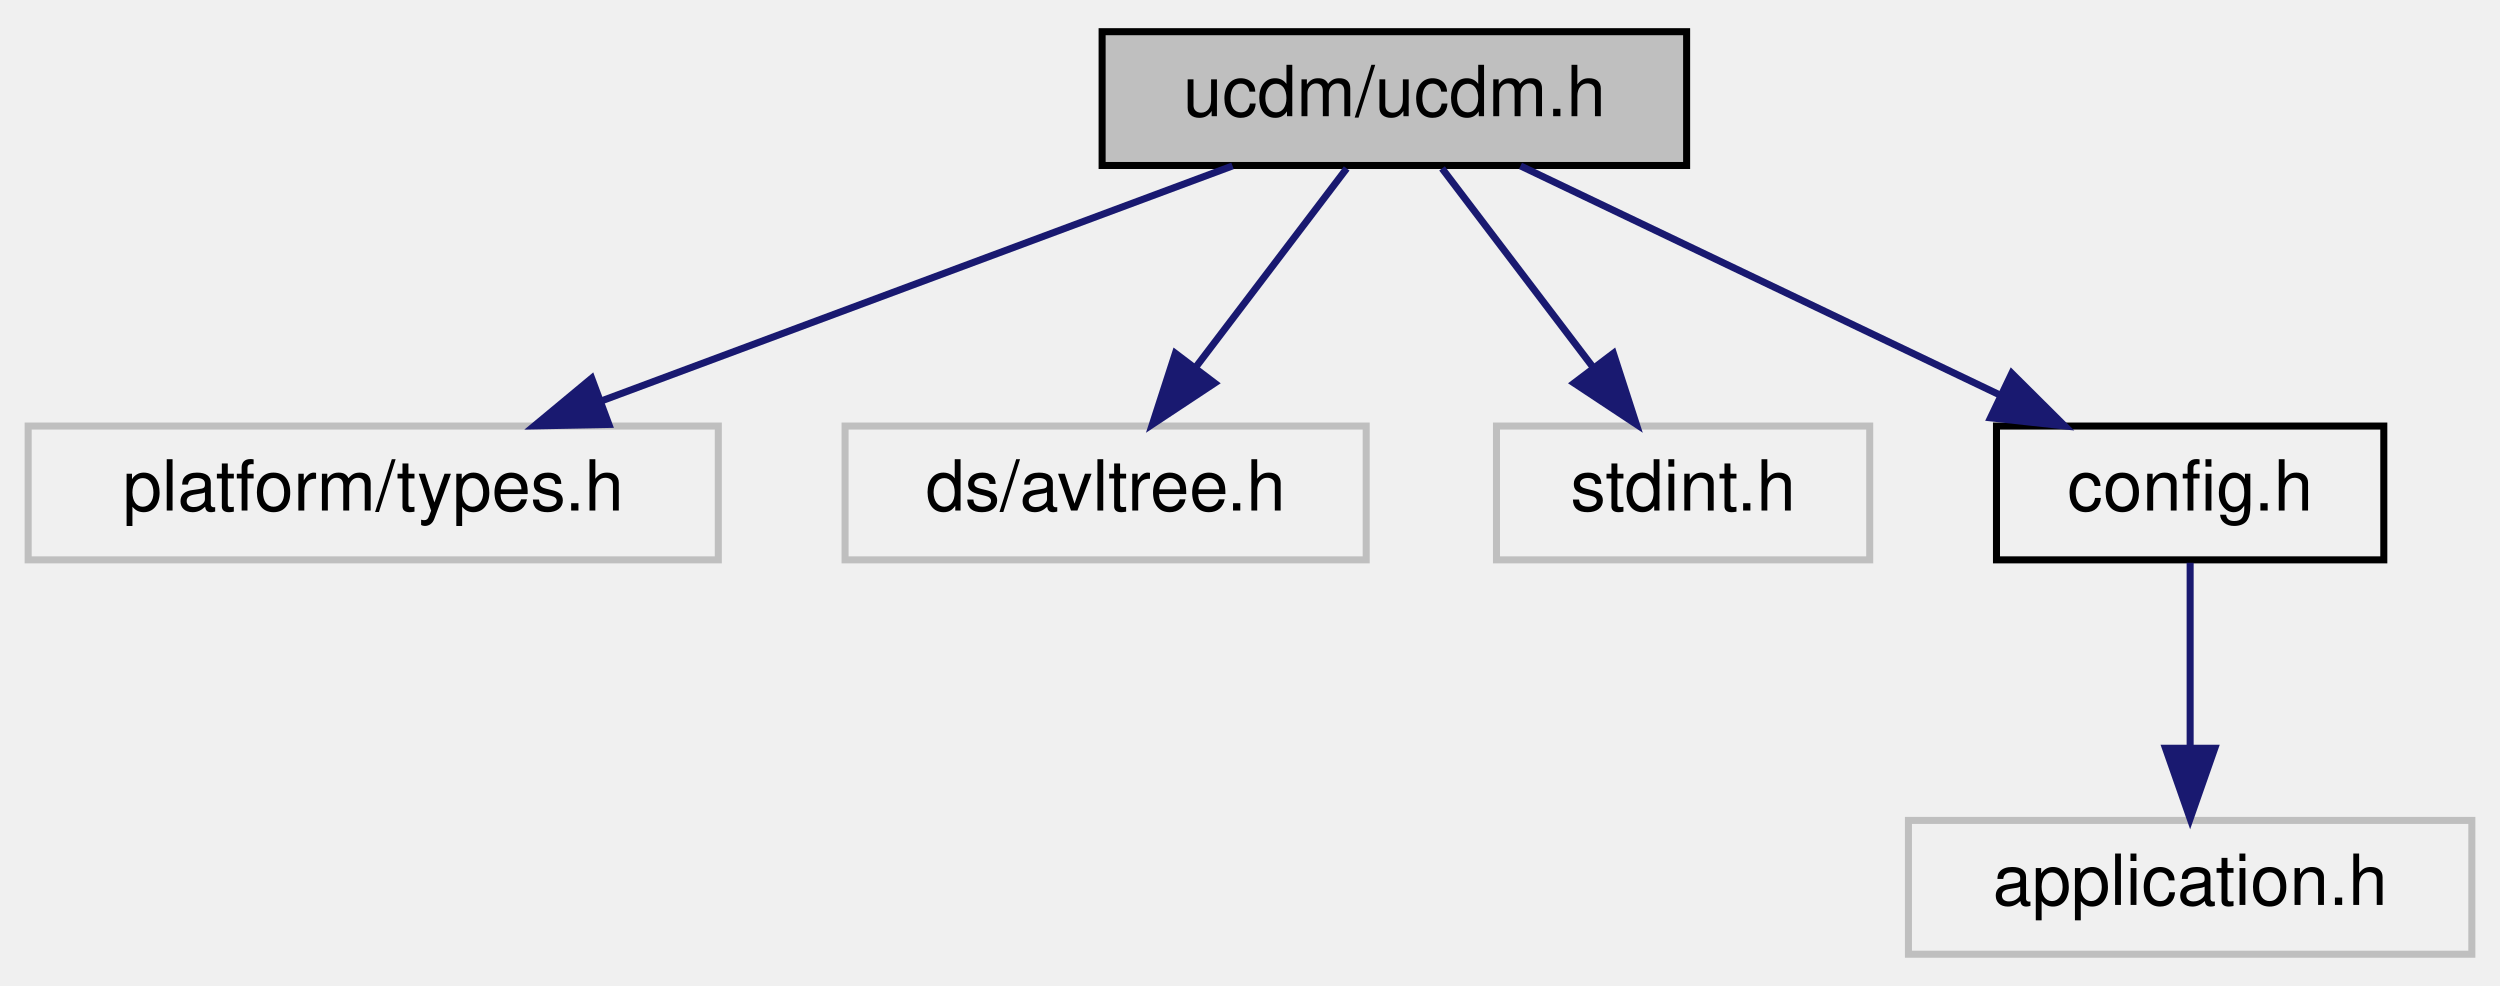
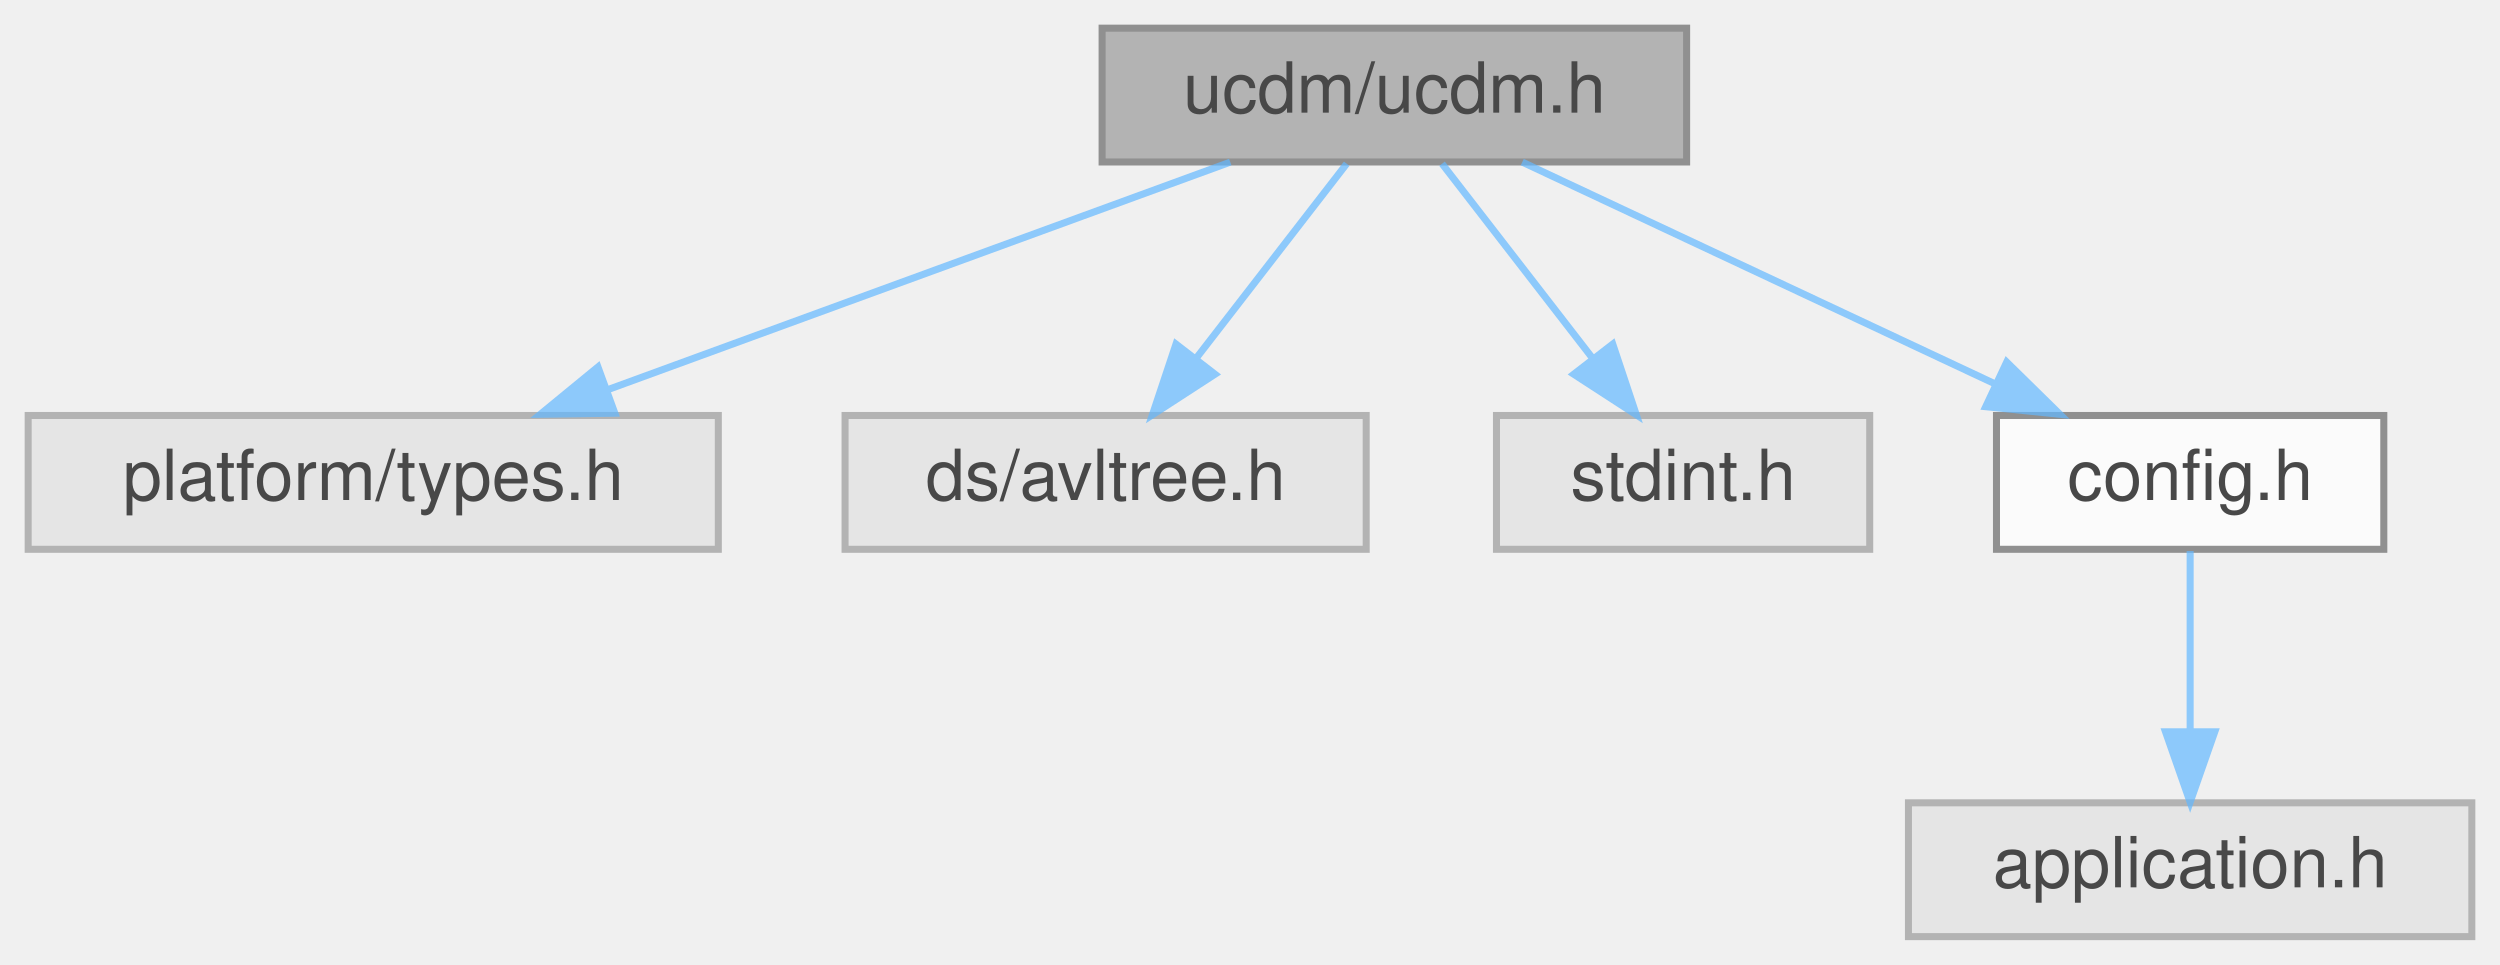
- <svg xmlns="http://www.w3.org/2000/svg" xmlns:xlink="http://www.w3.org/1999/xlink" width="355pt" height="140pt" viewBox="0.00 0.00 355.00 140.00">
-   <g id="graph0" class="graph" transform="scale(1 1) rotate(0) translate(4 136)">
-     <g id="node1" class="node">
-       <g id="a_node1">
-         <a xlink:title="Interface and usage of the Unified Configuration and Data Manager.">
-           <polygon fill="#bfbfbf" stroke="black" points="152.5,-112.5 152.5,-131.5 235.5,-131.5 235.5,-112.5 152.5,-112.5" />
-           <text text-anchor="middle" x="194" y="-119.5" font-family="Helvetica,sans-Serif" font-size="10.00">ucdm/ucdm.h</text>
-         </a>
+ <svg xmlns="http://www.w3.org/2000/svg" xmlns:xlink="http://www.w3.org/1999/xlink" width="355pt" height="137pt" viewBox="0.00 0.00 355.00 137.00">
+   <svg id="main" version="1.1" xml:space="preserve">
+     <style type="text/css">
+ .node, .edge {opacity: 0.7;}
+ .node.selected, .edge.selected {opacity: 1;}
+ .edge:hover path { stroke: red; }
+ .edge:hover polygon { stroke: red; fill: red; }
+ </style>
+     <svg id="graph" class="graph">
+       <g id="graph0" class="graph" transform="scale(1 1) rotate(0) translate(4 133)">
+         <g id="Node000001" class="node">
+           <g id="a_Node000001">
+             <a xlink:title="Interface and usage of the Unified Configuration and Data Manager.">
+               <polygon fill="#999999" stroke="#666666" points="235.5,-129 152.5,-129 152.5,-110 235.5,-110 235.5,-129" />
+               <text text-anchor="middle" x="194" y="-117" font-family="Helvetica,sans-Serif" font-size="10.00">ucdm/ucdm.h</text>
+             </a>
+           </g>
+         </g>
+         <g id="Node000002" class="node">
+           <g id="a_Node000002">
+             <a xlink:title=" ">
+               <polygon fill="#e0e0e0" stroke="#999999" points="98,-74 0,-74 0,-55 98,-55 98,-74" />
+               <text text-anchor="middle" x="49" y="-62" font-family="Helvetica,sans-Serif" font-size="10.00">platform/types.h</text>
+             </a>
+           </g>
+         </g>
+         <g id="edge1_Node000001_Node000002" class="edge">
+           <g id="a_edge1_Node000001_Node000002">
+             <a xlink:title=" ">
+               <path fill="none" stroke="#63b8ff" d="M170.7,-109.98C146.75,-101.23 109.22,-87.51 82.17,-77.62" />
+               <polygon fill="#63b8ff" stroke="#63b8ff" points="83.31,-74.32 72.72,-74.17 80.91,-80.89 83.31,-74.32" />
+             </a>
+           </g>
+         </g>
+         <g id="Node000003" class="node">
+           <g id="a_Node000003">
+             <a xlink:title=" ">
+               <polygon fill="#e0e0e0" stroke="#999999" points="190,-74 116,-74 116,-55 190,-55 190,-74" />
+               <text text-anchor="middle" x="153" y="-62" font-family="Helvetica,sans-Serif" font-size="10.00">ds/avltree.h</text>
+             </a>
+           </g>
+         </g>
+         <g id="edge2_Node000001_Node000003" class="edge">
+           <g id="a_edge2_Node000001_Node000003">
+             <a xlink:title=" ">
+               <path fill="none" stroke="#63b8ff" d="M187.23,-109.75C181.44,-102.26 172.94,-91.28 165.86,-82.13" />
+               <polygon fill="#63b8ff" stroke="#63b8ff" points="168.53,-79.86 159.64,-74.09 162.99,-84.14 168.53,-79.86" />
+             </a>
+           </g>
+         </g>
+         <g id="Node000004" class="node">
+           <g id="a_Node000004">
+             <a xlink:title=" ">
+               <polygon fill="#e0e0e0" stroke="#999999" points="261.5,-74 208.5,-74 208.5,-55 261.5,-55 261.5,-74" />
+               <text text-anchor="middle" x="235" y="-62" font-family="Helvetica,sans-Serif" font-size="10.00">stdint.h</text>
+             </a>
+           </g>
+         </g>
+         <g id="edge3_Node000001_Node000004" class="edge">
+           <g id="a_edge3_Node000001_Node000004">
+             <a xlink:title=" ">
+               <path fill="none" stroke="#63b8ff" d="M200.77,-109.75C206.56,-102.26 215.06,-91.28 222.14,-82.13" />
+               <polygon fill="#63b8ff" stroke="#63b8ff" points="225.01,-84.14 228.36,-74.09 219.47,-79.86 225.01,-84.14" />
+             </a>
+           </g>
+         </g>
+         <g id="Node000005" class="node">
+           <g id="a_Node000005">
+             <a xlink:href="config_8h.html" target="_top" xlink:title=" ">
+               <polygon fill="white" stroke="#666666" points="334.5,-74 279.5,-74 279.5,-55 334.5,-55 334.5,-74" />
+               <text text-anchor="middle" x="307" y="-62" font-family="Helvetica,sans-Serif" font-size="10.00">config.h</text>
+             </a>
+           </g>
+         </g>
+         <g id="edge4_Node000001_Node000005" class="edge">
+           <g id="a_edge4_Node000001_Node000005">
+             <a xlink:title=" ">
+               <path fill="none" stroke="#63b8ff" d="M212.16,-109.98C230.25,-101.5 258.28,-88.35 279.19,-78.54" />
+               <polygon fill="#63b8ff" stroke="#63b8ff" points="280.95,-81.59 288.51,-74.17 277.97,-75.25 280.95,-81.59" />
+             </a>
+           </g>
+         </g>
+         <g id="Node000006" class="node">
+           <g id="a_Node000006">
+             <a xlink:title=" ">
+               <polygon fill="#e0e0e0" stroke="#999999" points="347,-19 267,-19 267,0 347,0 347,-19" />
+               <text text-anchor="middle" x="307" y="-7" font-family="Helvetica,sans-Serif" font-size="10.00">application.h</text>
+             </a>
+           </g>
+         </g>
+         <g id="edge5_Node000005_Node000006" class="edge">
+           <g id="a_edge5_Node000005_Node000006">
+             <a xlink:title=" ">
+               <path fill="none" stroke="#63b8ff" d="M307,-54.75C307,-47.8 307,-37.85 307,-29.13" />
+               <polygon fill="#63b8ff" stroke="#63b8ff" points="310.5,-29.09 307,-19.09 303.5,-29.09 310.5,-29.09" />
+             </a>
+           </g>
+         </g>
      </g>
-     </g>
-     <g id="node2" class="node">
-       <g id="a_node2">
-         <a xlink:title=" ">
-           <polygon fill="none" stroke="#bfbfbf" points="0,-56.5 0,-75.5 98,-75.5 98,-56.5 0,-56.5" />
-           <text text-anchor="middle" x="49" y="-63.5" font-family="Helvetica,sans-Serif" font-size="10.00">platform/types.h</text>
-         </a>
-       </g>
-     </g>
-     <g id="edge1" class="edge">
-       <path fill="none" stroke="midnightblue" d="M171.02,-112.44C146.84,-103.44 108.58,-89.19 81.35,-79.05" />
-       <polygon fill="midnightblue" stroke="midnightblue" points="82.46,-75.73 71.87,-75.52 80.02,-82.29 82.46,-75.73" />
-     </g>
-     <g id="node3" class="node">
-       <g id="a_node3">
-         <a xlink:title=" ">
-           <polygon fill="none" stroke="#bfbfbf" points="116,-56.5 116,-75.5 190,-75.5 190,-56.5 116,-56.5" />
-           <text text-anchor="middle" x="153" y="-63.5" font-family="Helvetica,sans-Serif" font-size="10.00">ds/avltree.h</text>
-         </a>
-       </g>
-     </g>
-     <g id="edge2" class="edge">
-       <path fill="none" stroke="midnightblue" d="M187.23,-112.08C181.44,-104.46 172.94,-93.26 165.86,-83.94" />
-       <polygon fill="midnightblue" stroke="midnightblue" points="168.48,-81.6 159.64,-75.75 162.9,-85.83 168.48,-81.6" />
-     </g>
-     <g id="node4" class="node">
-       <g id="a_node4">
-         <a xlink:title=" ">
-           <polygon fill="none" stroke="#bfbfbf" points="208.5,-56.5 208.5,-75.5 261.5,-75.5 261.5,-56.5 208.5,-56.5" />
-           <text text-anchor="middle" x="235" y="-63.5" font-family="Helvetica,sans-Serif" font-size="10.00">stdint.h</text>
-         </a>
-       </g>
-     </g>
-     <g id="edge3" class="edge">
-       <path fill="none" stroke="midnightblue" d="M200.77,-112.08C206.56,-104.46 215.06,-93.26 222.14,-83.94" />
-       <polygon fill="midnightblue" stroke="midnightblue" points="225.1,-85.83 228.36,-75.75 219.52,-81.6 225.1,-85.83" />
-     </g>
-     <g id="node5" class="node">
-       <g id="a_node5">
-         <a xlink:href="config_8h_source.html" target="_top" xlink:title=" ">
-           <polygon fill="none" stroke="black" points="279.5,-56.5 279.5,-75.5 334.5,-75.5 334.5,-56.5 279.5,-56.5" />
-           <text text-anchor="middle" x="307" y="-63.5" font-family="Helvetica,sans-Serif" font-size="10.00">config.h</text>
-         </a>
-       </g>
-     </g>
-     <g id="edge4" class="edge">
-       <path fill="none" stroke="midnightblue" d="M211.91,-112.44C230.25,-103.68 259.01,-89.94 280.09,-79.86" />
-       <polygon fill="midnightblue" stroke="midnightblue" points="281.67,-82.99 289.18,-75.52 278.65,-76.67 281.67,-82.99" />
-     </g>
-     <g id="node6" class="node">
-       <g id="a_node6">
-         <a xlink:title=" ">
-           <polygon fill="none" stroke="#bfbfbf" points="267,-0.5 267,-19.5 347,-19.5 347,-0.5 267,-0.5" />
-           <text text-anchor="middle" x="307" y="-7.5" font-family="Helvetica,sans-Serif" font-size="10.00">application.h</text>
-         </a>
-       </g>
-     </g>
-     <g id="edge5" class="edge">
-       <path fill="none" stroke="midnightblue" d="M307,-56.08C307,-49.01 307,-38.86 307,-29.99" />
-       <polygon fill="midnightblue" stroke="midnightblue" points="310.5,-29.75 307,-19.75 303.5,-29.75 310.5,-29.75" />
-     </g>
-   </g>
+     </svg>
+   </svg>
+   <style type="text/css">
+ 
+ [data-mouse-over-selected='false'] { opacity: 0.7; }
+ [data-mouse-over-selected='true']  { opacity: 1.0; }
+ 
+ </style>
</svg>
